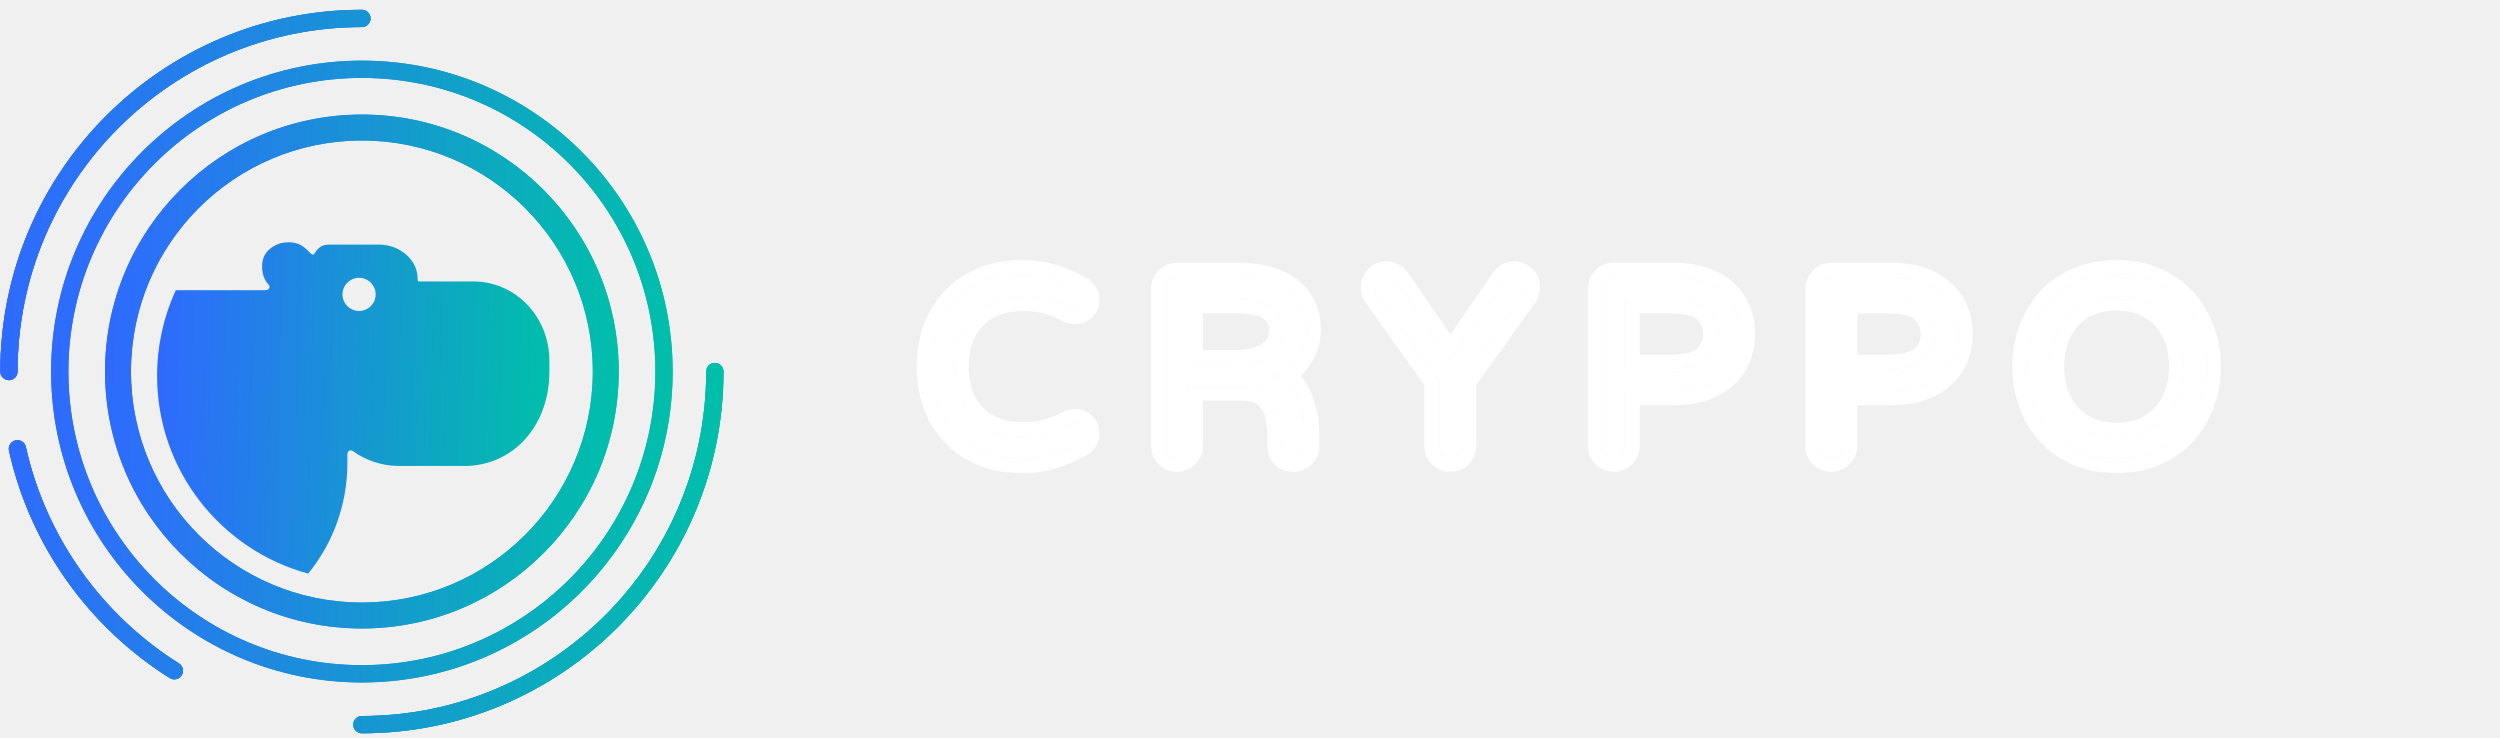
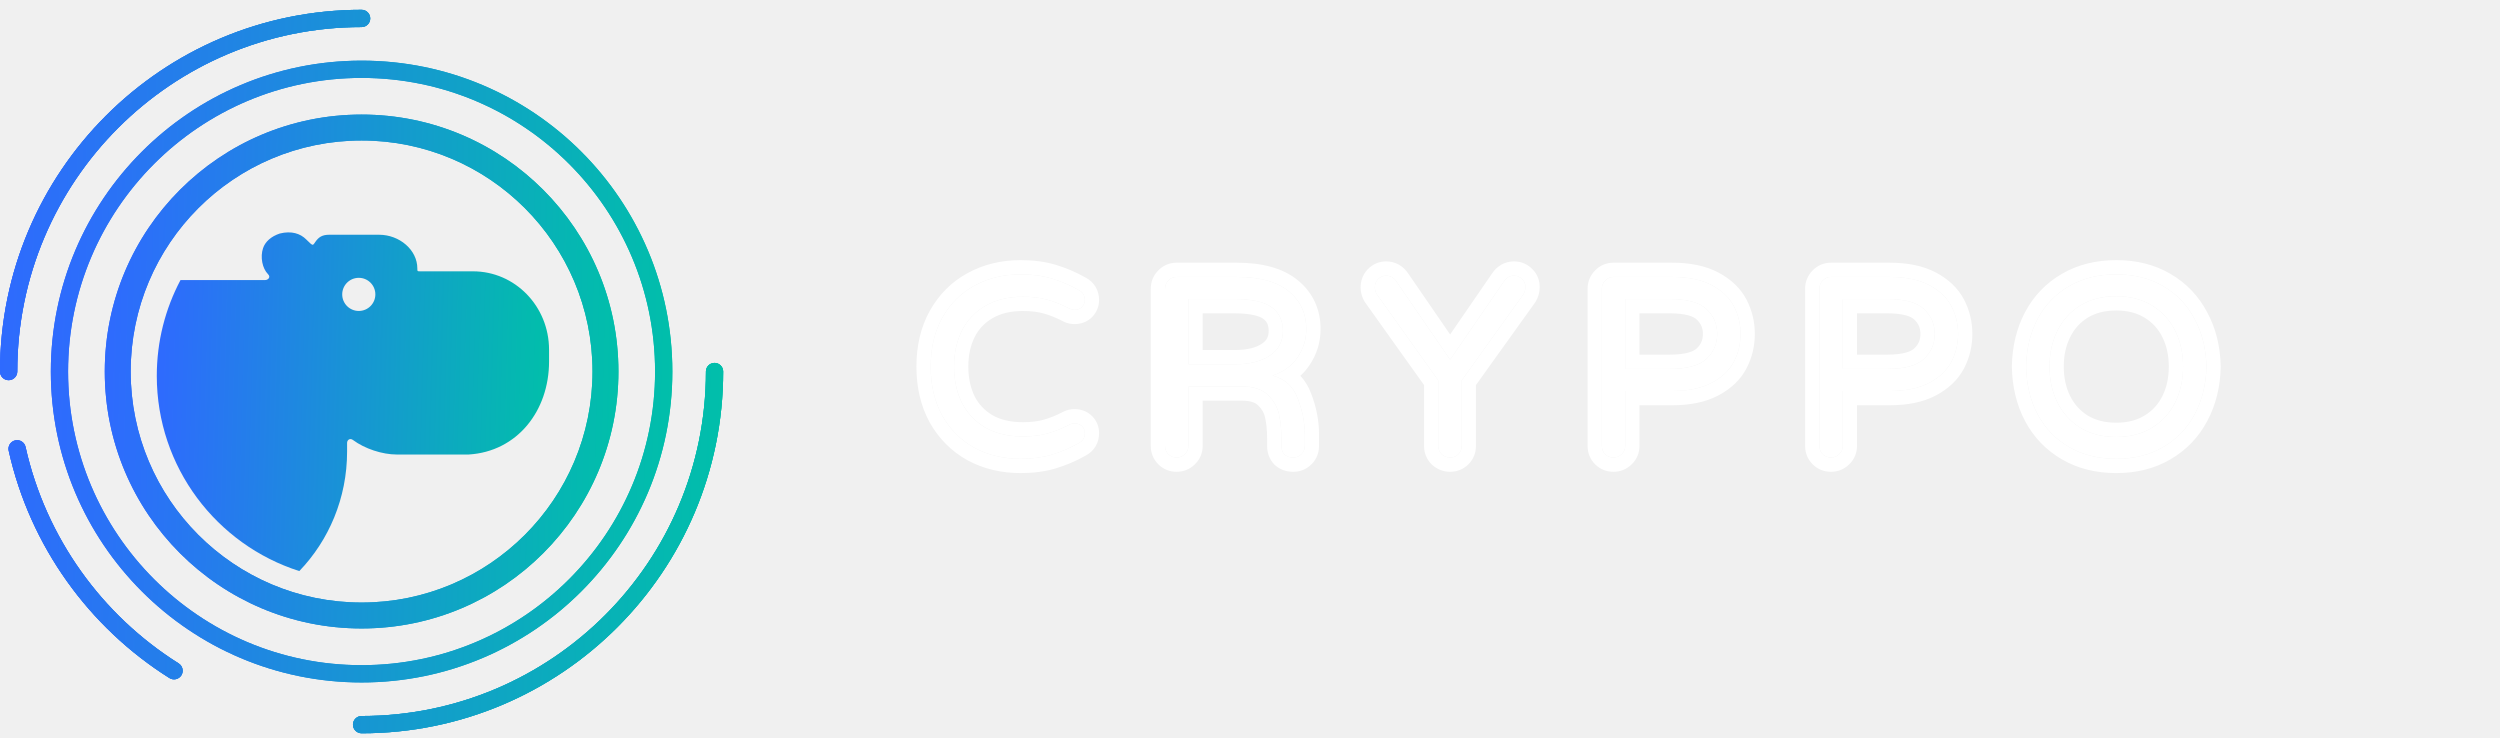
<svg xmlns="http://www.w3.org/2000/svg" width="183" height="54" viewBox="0 0 183 54" fill="none">
-   <path fill-rule="evenodd" clip-rule="evenodd" d="M22.557 41.988C16.186 40.259 11.499 34.433 11.499 27.511C11.499 25.274 11.989 23.152 12.866 21.245H19.43C19.645 21.245 19.859 21.03 19.645 20.816C19.216 20.387 19.063 19.539 19.277 18.896C19.434 18.424 19.859 18.03 20.502 17.816C21.359 17.601 22.001 17.816 22.43 18.244C22.44 18.254 22.45 18.264 22.46 18.274C22.736 18.551 22.843 18.657 22.923 18.64C22.973 18.63 23.012 18.571 23.076 18.476C23.084 18.465 23.091 18.454 23.099 18.442C23.345 18.08 23.606 17.905 24.122 17.905H25.207H27.768C29.267 17.905 30.571 19.026 30.571 20.387V20.388C30.571 20.495 30.571 20.548 30.598 20.575C30.625 20.602 30.678 20.602 30.786 20.602H34.642C37.721 20.602 40.213 23.174 40.213 26.389V27.246C40.213 30.89 37.88 33.89 34.323 34.105H31.578H29.072C28 34.105 26.715 33.676 25.858 33.033C25.636 32.866 25.429 33.033 25.429 33.247V33.89C25.429 36.981 24.341 39.812 22.557 41.988ZM27.498 21.55C27.498 22.219 26.955 22.762 26.285 22.762C25.615 22.762 25.072 22.219 25.072 21.55C25.072 20.88 25.615 20.337 26.285 20.337C26.955 20.337 27.498 20.88 27.498 21.55Z" fill="url(#paint0_linear_307_1149)" />
-   <path fill-rule="evenodd" clip-rule="evenodd" d="M26.491 44.106C35.825 44.106 43.393 36.535 43.393 27.195C43.393 17.855 35.825 10.284 26.491 10.284C17.157 10.284 9.588 17.855 9.588 27.195C9.588 36.535 17.157 44.106 26.491 44.106ZM26.491 46.004C36.874 46.004 45.292 37.583 45.292 27.195C45.292 16.807 36.874 8.386 26.491 8.386C16.107 8.386 7.69 16.807 7.69 27.195C7.69 37.583 16.107 46.004 26.491 46.004Z" fill="url(#paint1_linear_307_1149)" />
-   <path fill-rule="evenodd" clip-rule="evenodd" d="M26.49 48.69C38.355 48.69 47.973 39.068 47.973 27.197C47.973 15.327 38.355 5.704 26.49 5.704C14.626 5.704 5.007 15.327 5.007 27.197C5.007 39.068 14.626 48.69 26.49 48.69ZM26.49 49.956C39.054 49.956 49.239 39.767 49.239 27.197C49.239 14.628 39.054 4.439 26.49 4.439C13.927 4.439 3.742 14.628 3.742 27.197C3.742 39.767 13.927 49.956 26.49 49.956Z" fill="url(#paint2_linear_307_1149)" />
-   <path fill-rule="evenodd" clip-rule="evenodd" d="M26.491 1.982C12.572 1.982 1.288 13.271 1.288 27.197C1.288 27.547 1.004 27.83 0.655 27.83C0.305 27.83 0.022 27.547 0.022 27.197C0.022 12.573 11.872 0.717 26.491 0.717C26.84 0.717 27.124 1 27.124 1.35C27.124 1.699 26.84 1.982 26.491 1.982ZM52.327 26.564C52.676 26.564 52.96 26.848 52.96 27.197C52.96 41.821 41.109 53.677 26.491 53.677C26.141 53.677 25.858 53.394 25.858 53.044C25.858 52.695 26.141 52.412 26.491 52.412C40.41 52.412 51.694 41.123 51.694 27.197C51.694 26.848 51.977 26.564 52.327 26.564ZM1.138 32.236C1.479 32.16 1.817 32.375 1.893 32.716C3.379 39.373 7.496 45.039 13.098 48.561C13.394 48.747 13.483 49.138 13.297 49.434C13.111 49.73 12.72 49.819 12.425 49.633C6.544 45.935 2.219 39.986 0.658 32.992C0.582 32.651 0.797 32.312 1.138 32.236Z" fill="url(#paint3_linear_307_1149)" />
-   <path fill-rule="evenodd" clip-rule="evenodd" d="M26.491 44.106C35.825 44.106 43.393 36.535 43.393 27.195C43.393 17.855 35.825 10.284 26.491 10.284C17.157 10.284 9.588 17.855 9.588 27.195C9.588 36.535 17.157 44.106 26.491 44.106ZM26.491 46.004C36.874 46.004 45.292 37.583 45.292 27.195C45.292 16.807 36.874 8.386 26.491 8.386C16.107 8.386 7.69 16.807 7.69 27.195C7.69 37.583 16.107 46.004 26.491 46.004Z" fill="url(#paint4_linear_307_1149)" />
-   <path fill-rule="evenodd" clip-rule="evenodd" d="M26.49 48.69C38.355 48.69 47.973 39.068 47.973 27.197C47.973 15.327 38.355 5.704 26.49 5.704C14.626 5.704 5.007 15.327 5.007 27.197C5.007 39.068 14.626 48.69 26.49 48.69ZM26.49 49.956C39.054 49.956 49.239 39.767 49.239 27.197C49.239 14.628 39.054 4.439 26.49 4.439C13.927 4.439 3.742 14.628 3.742 27.197C3.742 39.767 13.927 49.956 26.49 49.956Z" fill="url(#paint5_linear_307_1149)" />
-   <path fill-rule="evenodd" clip-rule="evenodd" d="M26.491 1.982C12.572 1.982 1.288 13.271 1.288 27.197C1.288 27.547 1.004 27.83 0.655 27.83C0.305 27.83 0.022 27.547 0.022 27.197C0.022 12.573 11.872 0.717 26.491 0.717C26.84 0.717 27.124 1 27.124 1.35C27.124 1.699 26.84 1.982 26.491 1.982ZM52.327 26.564C52.676 26.564 52.96 26.848 52.96 27.197C52.96 41.821 41.109 53.677 26.491 53.677C26.141 53.677 25.858 53.394 25.858 53.044C25.858 52.695 26.141 52.412 26.491 52.412C40.41 52.412 51.694 41.123 51.694 27.197C51.694 26.848 51.977 26.564 52.327 26.564ZM1.138 32.236C1.479 32.16 1.817 32.375 1.893 32.716C3.379 39.373 7.496 45.039 13.098 48.561C13.394 48.747 13.483 49.138 13.297 49.434C13.111 49.73 12.72 49.819 12.425 49.633C6.544 45.935 2.219 39.986 0.658 32.992C0.582 32.651 0.797 32.312 1.138 32.236Z" fill="url(#paint6_linear_307_1149)" />
-   <path fill-rule="evenodd" clip-rule="evenodd" d="M26.491 1.982C12.572 1.982 1.288 13.271 1.288 27.197C1.288 27.547 1.004 27.83 0.655 27.83C0.305 27.83 0.022 27.547 0.022 27.197C0.022 12.573 11.872 0.717 26.491 0.717C26.84 0.717 27.124 1 27.124 1.35C27.124 1.699 26.84 1.982 26.491 1.982ZM52.327 26.564C52.676 26.564 52.96 26.848 52.96 27.197C52.96 41.821 41.109 53.677 26.491 53.677C26.141 53.677 25.858 53.394 25.858 53.044C25.858 52.695 26.141 52.412 26.491 52.412C40.41 52.412 51.694 41.123 51.694 27.197C51.694 26.848 51.977 26.564 52.327 26.564ZM1.138 32.236C1.479 32.16 1.817 32.375 1.893 32.716C3.379 39.373 7.496 45.039 13.098 48.561C13.394 48.747 13.483 49.138 13.297 49.434C13.111 49.73 12.72 49.819 12.425 49.633C6.544 45.935 2.219 39.986 0.658 32.992C0.582 32.651 0.797 32.312 1.138 32.236Z" fill="url(#paint7_linear_307_1149)" />
-   <path d="M74.729 33.586C73.476 33.586 72.348 33.316 71.345 32.777C70.355 32.225 69.571 31.442 68.995 30.427C68.43 29.399 68.148 28.202 68.148 26.835C68.148 25.469 68.43 24.278 68.995 23.263C69.571 22.235 70.355 21.452 71.345 20.913C72.348 20.361 73.476 20.085 74.729 20.085C75.582 20.085 76.34 20.186 77.004 20.386C77.681 20.587 78.352 20.875 79.016 21.251C79.292 21.401 79.43 21.64 79.43 21.966C79.43 22.154 79.361 22.323 79.223 22.473C79.085 22.611 78.903 22.68 78.678 22.68C78.552 22.68 78.44 22.655 78.339 22.605C77.788 22.317 77.249 22.097 76.722 21.947C76.196 21.796 75.588 21.721 74.898 21.721C73.82 21.721 72.899 21.947 72.135 22.398C71.382 22.837 70.812 23.445 70.424 24.222C70.047 24.986 69.859 25.858 69.859 26.835C69.859 27.813 70.047 28.691 70.424 29.468C70.812 30.232 71.382 30.84 72.135 31.292C72.899 31.73 73.82 31.95 74.898 31.95C75.588 31.95 76.196 31.874 76.722 31.724C77.249 31.574 77.788 31.354 78.339 31.066C78.44 31.016 78.552 30.991 78.678 30.991C78.903 30.991 79.085 31.06 79.223 31.198C79.361 31.335 79.43 31.505 79.43 31.705C79.43 32.031 79.292 32.269 79.016 32.42C78.352 32.796 77.681 33.084 77.004 33.285C76.34 33.485 75.582 33.586 74.729 33.586Z" fill="white" />
-   <path d="M86.148 33.492C85.91 33.492 85.71 33.41 85.547 33.247C85.384 33.084 85.302 32.883 85.302 32.645V21.138C85.302 20.9 85.384 20.7 85.547 20.537C85.71 20.361 85.91 20.273 86.148 20.273H90.529C92.234 20.273 93.513 20.624 94.365 21.326C95.217 22.028 95.644 22.95 95.644 24.09C95.644 24.842 95.43 25.532 95.004 26.159C94.591 26.773 93.983 27.218 93.18 27.494C94.083 27.732 94.697 28.296 95.023 29.186C95.361 30.063 95.531 30.928 95.531 31.78V32.645C95.531 32.883 95.449 33.084 95.286 33.247C95.123 33.41 94.923 33.492 94.684 33.492C94.421 33.492 94.208 33.416 94.045 33.266C93.895 33.103 93.82 32.896 93.82 32.645V32.081C93.82 31.454 93.763 30.878 93.65 30.351C93.538 29.812 93.268 29.336 92.842 28.922C92.416 28.496 91.77 28.283 90.905 28.283H87.013V32.645C87.013 32.883 86.925 33.084 86.75 33.247C86.587 33.41 86.386 33.492 86.148 33.492ZM90.416 26.666C91.494 26.666 92.347 26.453 92.974 26.027C93.613 25.601 93.932 24.999 93.932 24.222C93.932 23.47 93.657 22.893 93.105 22.492C92.566 22.091 91.638 21.89 90.322 21.89H87.013V26.666H90.416Z" fill="white" />
-   <path d="M106.171 33.492C105.933 33.492 105.726 33.41 105.551 33.247C105.388 33.084 105.306 32.883 105.306 32.645V27.851L100.813 21.552C100.712 21.389 100.662 21.22 100.662 21.044C100.662 20.806 100.737 20.605 100.888 20.443C101.051 20.267 101.251 20.179 101.489 20.179C101.803 20.179 102.053 20.323 102.241 20.612L106.171 26.328L110.101 20.612C110.289 20.323 110.54 20.179 110.853 20.179C111.091 20.179 111.292 20.267 111.455 20.443C111.618 20.605 111.693 20.806 111.68 21.044C111.68 21.22 111.63 21.389 111.53 21.552L107.017 27.851V32.645C107.017 32.883 106.936 33.084 106.773 33.247C106.61 33.41 106.409 33.492 106.171 33.492Z" fill="white" />
-   <path d="M118.123 33.492C117.885 33.492 117.685 33.41 117.522 33.247C117.359 33.084 117.277 32.883 117.277 32.645V21.138C117.277 20.9 117.359 20.7 117.522 20.537C117.685 20.361 117.885 20.273 118.123 20.273H122.41C123.601 20.273 124.573 20.474 125.325 20.875C126.077 21.276 126.616 21.79 126.942 22.417C127.268 23.044 127.431 23.721 127.431 24.448C127.431 25.174 127.268 25.851 126.942 26.478C126.616 27.105 126.077 27.619 125.325 28.02C124.573 28.421 123.601 28.622 122.41 28.622H118.988V32.645C118.988 32.883 118.901 33.084 118.725 33.247C118.562 33.41 118.362 33.492 118.123 33.492ZM122.241 27.005C123.52 27.005 124.416 26.76 124.93 26.271C125.456 25.782 125.72 25.174 125.72 24.448C125.72 23.721 125.456 23.113 124.93 22.624C124.416 22.135 123.52 21.89 122.241 21.89H118.988V27.005H122.241Z" fill="white" />
-   <path d="M134.047 33.492C133.809 33.492 133.608 33.41 133.445 33.247C133.282 33.084 133.201 32.883 133.201 32.645V21.138C133.201 20.9 133.282 20.7 133.445 20.537C133.608 20.361 133.809 20.273 134.047 20.273H138.334C139.524 20.273 140.496 20.474 141.248 20.875C142 21.276 142.539 21.79 142.865 22.417C143.191 23.044 143.354 23.721 143.354 24.448C143.354 25.174 143.191 25.851 142.865 26.478C142.539 27.105 142 27.619 141.248 28.02C140.496 28.421 139.524 28.622 138.334 28.622H134.912V32.645C134.912 32.883 134.824 33.084 134.648 33.247C134.485 33.41 134.285 33.492 134.047 33.492ZM138.164 27.005C139.443 27.005 140.339 26.76 140.853 26.271C141.38 25.782 141.643 25.174 141.643 24.448C141.643 23.721 141.38 23.113 140.853 22.624C140.339 22.135 139.443 21.89 138.164 21.89H134.912V27.005H138.164Z" fill="white" />
-   <path d="M154.934 33.586C153.618 33.586 152.464 33.297 151.474 32.721C150.484 32.144 149.719 31.348 149.18 30.333C148.641 29.317 148.359 28.152 148.334 26.835C148.359 25.519 148.641 24.354 149.18 23.338C149.719 22.323 150.484 21.527 151.474 20.95C152.464 20.374 153.618 20.085 154.934 20.085C156.25 20.085 157.397 20.374 158.375 20.95C159.365 21.527 160.13 22.329 160.669 23.357C161.22 24.372 161.508 25.532 161.533 26.835C161.508 28.139 161.22 29.305 160.669 30.333C160.13 31.348 159.365 32.144 158.375 32.721C157.397 33.297 156.25 33.586 154.934 33.586ZM154.934 31.987C155.937 31.987 156.808 31.762 157.547 31.31C158.287 30.859 158.851 30.245 159.24 29.468C159.628 28.691 159.822 27.813 159.822 26.835C159.822 25.858 159.628 24.98 159.24 24.203C158.851 23.426 158.287 22.812 157.547 22.36C156.808 21.909 155.937 21.683 154.934 21.683C153.918 21.683 153.041 21.909 152.301 22.36C151.574 22.812 151.017 23.426 150.628 24.203C150.239 24.98 150.045 25.858 150.045 26.835C150.045 27.813 150.239 28.691 150.628 29.468C151.017 30.245 151.574 30.859 152.301 31.31C153.041 31.762 153.918 31.987 154.934 31.987Z" fill="white" />
-   <path fill-rule="evenodd" clip-rule="evenodd" d="M70.844 33.693L70.837 33.689C69.674 33.042 68.754 32.119 68.086 30.942L68.083 30.936L68.079 30.929C67.417 29.723 67.104 28.348 67.104 26.835C67.104 25.323 67.417 23.951 68.082 22.755L68.084 22.752C68.751 21.561 69.674 20.633 70.844 19.996C72.014 19.352 73.318 19.041 74.729 19.041C75.661 19.041 76.523 19.15 77.304 19.385C78.059 19.609 78.8 19.928 79.525 20.338C79.803 20.492 80.055 20.715 80.231 21.019C80.407 21.324 80.475 21.653 80.475 21.965C80.475 22.438 80.291 22.854 79.993 23.179L79.978 23.195L79.962 23.212C79.597 23.576 79.133 23.724 78.678 23.724C78.41 23.724 78.134 23.67 77.872 23.539L77.864 23.535L77.856 23.53C77.359 23.27 76.885 23.079 76.436 22.951C76.023 22.833 75.515 22.765 74.899 22.765C73.967 22.765 73.238 22.959 72.666 23.297L72.661 23.3C72.085 23.636 71.657 24.092 71.359 24.686C71.065 25.286 70.904 25.995 70.904 26.835C70.904 27.672 71.064 28.388 71.359 29.003C71.655 29.581 72.083 30.04 72.663 30.39C73.237 30.717 73.967 30.905 74.899 30.905C75.515 30.905 76.023 30.837 76.436 30.719C76.885 30.591 77.359 30.4 77.856 30.14L77.864 30.136L77.872 30.131C78.134 30 78.41 29.946 78.678 29.946C79.133 29.946 79.597 30.094 79.962 30.459L79.223 31.197C79.085 31.059 78.904 30.991 78.678 30.991C78.553 30.991 78.44 31.015 78.34 31.066C77.788 31.354 77.249 31.573 76.722 31.724C76.196 31.874 75.588 31.949 74.899 31.949C73.821 31.949 72.899 31.73 72.135 31.291C71.383 30.84 70.812 30.232 70.424 29.468C70.048 28.69 69.86 27.813 69.86 26.835C69.86 25.857 70.048 24.986 70.424 24.222C70.812 23.444 71.383 22.837 72.135 22.398C72.899 21.947 73.821 21.721 74.899 21.721C75.588 21.721 76.196 21.796 76.722 21.947C77.249 22.097 77.788 22.316 78.34 22.605C78.44 22.655 78.553 22.68 78.678 22.68C78.904 22.68 79.085 22.611 79.223 22.473C79.361 22.323 79.43 22.153 79.43 21.965C79.43 21.639 79.292 21.401 79.016 21.251C78.352 20.875 77.681 20.586 77.004 20.386C76.34 20.185 75.582 20.085 74.729 20.085C73.476 20.085 72.348 20.361 71.345 20.912C70.355 21.451 69.571 22.235 68.995 23.263C68.431 24.278 68.149 25.469 68.149 26.835C68.149 28.201 68.431 29.398 68.995 30.426C69.571 31.442 70.355 32.225 71.345 32.777C72.348 33.316 73.476 33.585 74.729 33.585C75.582 33.585 76.34 33.485 77.004 33.284C77.681 33.084 78.352 32.795 79.016 32.419C79.292 32.269 79.43 32.031 79.43 31.705C79.43 31.504 79.361 31.335 79.223 31.197L79.962 30.459C80.302 30.799 80.475 31.236 80.475 31.705C80.475 32.018 80.407 32.346 80.231 32.651C80.055 32.956 79.803 33.178 79.525 33.332C78.8 33.742 78.059 34.061 77.304 34.285C76.523 34.521 75.661 34.63 74.729 34.63C73.321 34.63 72.02 34.325 70.85 33.697L70.844 33.693ZM93.105 22.492C92.566 22.091 91.639 21.89 90.323 21.89H87.013V26.666H90.416C91.495 26.666 92.347 26.453 92.974 26.027C93.613 25.6 93.933 24.999 93.933 24.222C93.933 23.47 93.657 22.893 93.105 22.492ZM94.045 33.266C93.895 33.103 93.82 32.896 93.82 32.645V32.081C93.82 31.454 93.763 30.878 93.651 30.351C93.538 29.812 93.268 29.336 92.842 28.922C92.416 28.496 91.77 28.283 90.905 28.283H87.013V32.645C87.013 32.883 86.925 33.084 86.75 33.247C86.587 33.41 86.386 33.491 86.148 33.491C85.91 33.491 85.71 33.41 85.547 33.247C85.384 33.084 85.302 32.883 85.302 32.645V21.138C85.302 20.9 85.384 20.699 85.547 20.536C85.71 20.361 85.91 20.273 86.148 20.273H90.529C92.234 20.273 93.513 20.624 94.365 21.326C95.217 22.028 95.644 22.949 95.644 24.09C95.644 24.842 95.43 25.532 95.004 26.158C94.828 26.42 94.616 26.651 94.369 26.852C94.037 27.121 93.641 27.335 93.18 27.493C93.645 27.616 94.033 27.825 94.344 28.119C94.639 28.398 94.865 28.753 95.023 29.185C95.362 30.063 95.531 30.928 95.531 31.78V32.645C95.531 32.883 95.449 33.084 95.286 33.247C95.123 33.41 94.923 33.491 94.685 33.491C94.421 33.491 94.208 33.416 94.045 33.266ZM95.208 27.508C95.547 27.869 95.813 28.308 96.001 28.817C96.379 29.8 96.575 30.789 96.575 31.78V32.645C96.575 33.15 96.391 33.619 96.025 33.985C95.659 34.351 95.189 34.536 94.685 34.536C94.211 34.536 93.728 34.394 93.337 34.033L93.306 34.005L93.278 33.974C92.926 33.593 92.775 33.121 92.775 32.645V32.081C92.775 31.516 92.724 31.014 92.629 30.57L92.628 30.565C92.561 30.246 92.403 29.952 92.115 29.672L92.109 29.666L92.103 29.661C91.945 29.502 91.614 29.328 90.905 29.328H88.058V32.645C88.058 33.169 87.853 33.641 87.475 33.999C87.111 34.356 86.647 34.536 86.148 34.536C85.644 34.536 85.174 34.351 84.808 33.985C84.442 33.619 84.258 33.15 84.258 32.645V21.138C84.258 20.64 84.437 20.175 84.794 19.811C85.152 19.433 85.624 19.229 86.148 19.229H90.529C92.351 19.229 93.912 19.599 95.029 20.52C96.132 21.427 96.688 22.649 96.688 24.09C96.688 25.052 96.412 25.946 95.869 26.744C95.677 27.028 95.456 27.283 95.208 27.508ZM88.058 25.621H90.416C91.37 25.621 91.992 25.431 92.386 25.163L92.394 25.157C92.739 24.928 92.888 24.654 92.888 24.222C92.888 23.764 92.742 23.519 92.491 23.337L92.482 23.33C92.228 23.141 91.596 22.935 90.323 22.935H88.058V25.621ZM104.826 33.999L104.812 33.985C104.446 33.619 104.262 33.15 104.262 32.645V28.185L99.942 22.129L99.923 22.099C99.731 21.787 99.618 21.43 99.618 21.044C99.618 20.564 99.778 20.105 100.12 19.734L100.122 19.732C100.482 19.345 100.959 19.134 101.49 19.134C102.19 19.134 102.75 19.486 103.109 20.029L106.171 24.484L109.234 20.029C109.593 19.486 110.153 19.134 110.853 19.134C111.377 19.134 111.849 19.34 112.207 19.718C112.572 20.089 112.745 20.566 112.725 21.072C112.72 21.447 112.607 21.794 112.42 22.099L112.4 22.13L108.062 28.186V32.645C108.062 33.15 107.878 33.619 107.512 33.985C107.146 34.351 106.676 34.536 106.171 34.536C105.668 34.536 105.208 34.353 104.84 34.012L104.826 33.999ZM107.017 27.85L111.53 21.552C111.63 21.389 111.68 21.22 111.68 21.044C111.693 20.806 111.618 20.605 111.455 20.442C111.292 20.267 111.091 20.179 110.853 20.179C110.54 20.179 110.289 20.323 110.101 20.611L106.171 26.328L102.242 20.611C102.054 20.323 101.803 20.179 101.49 20.179C101.251 20.179 101.051 20.267 100.888 20.442C100.737 20.605 100.662 20.806 100.662 21.044C100.662 21.22 100.712 21.389 100.813 21.552L105.306 27.85V32.645C105.306 32.883 105.388 33.084 105.551 33.247C105.726 33.41 105.933 33.491 106.171 33.491C106.41 33.491 106.61 33.41 106.773 33.247C106.936 33.084 107.017 32.883 107.017 32.645V27.85ZM124.93 22.623C124.416 22.134 123.52 21.89 122.241 21.89H118.988V27.004H122.241C123.52 27.004 124.416 26.76 124.93 26.271C125.456 25.782 125.72 25.174 125.72 24.447C125.72 23.72 125.456 23.112 124.93 22.623ZM120.033 25.96H122.241C123.447 25.96 123.996 25.718 124.21 25.514L124.219 25.506C124.53 25.217 124.675 24.888 124.675 24.447C124.675 24.007 124.53 23.677 124.219 23.389L124.21 23.38C123.996 23.177 123.447 22.935 122.241 22.935H120.033V25.96ZM118.124 34.536C117.619 34.536 117.149 34.351 116.783 33.985C116.417 33.619 116.233 33.15 116.233 32.645V21.138C116.233 20.639 116.413 20.175 116.77 19.811C117.127 19.433 117.6 19.229 118.124 19.229H122.41C123.708 19.229 124.865 19.446 125.816 19.953C126.716 20.433 127.427 21.085 127.869 21.935C128.274 22.715 128.475 23.558 128.475 24.447C128.475 25.337 128.274 26.18 127.869 26.96C127.427 27.809 126.716 28.462 125.816 28.941C124.865 29.449 123.708 29.666 122.41 29.666H120.033V32.645C120.033 33.169 119.828 33.641 119.45 33.999C119.086 34.356 118.622 34.536 118.124 34.536ZM118.725 33.247C118.901 33.084 118.988 32.883 118.988 32.645V28.621H122.41C123.601 28.621 124.573 28.421 125.325 28.02C126.077 27.619 126.616 27.105 126.942 26.478C127.268 25.851 127.431 25.174 127.431 24.447C127.431 23.72 127.268 23.043 126.942 22.416C126.616 21.79 126.077 21.276 125.325 20.875C124.573 20.474 123.601 20.273 122.41 20.273H118.124C117.885 20.273 117.685 20.361 117.522 20.536C117.359 20.699 117.277 20.9 117.277 21.138V32.645C117.277 32.883 117.359 33.084 117.522 33.247C117.685 33.41 117.885 33.491 118.124 33.491C118.362 33.491 118.562 33.41 118.725 33.247ZM140.853 22.623C140.339 22.134 139.443 21.89 138.165 21.89H134.912V27.004H138.165C139.443 27.004 140.339 26.76 140.853 26.271C141.38 25.782 141.643 25.174 141.643 24.447C141.643 23.72 141.38 23.112 140.853 22.623ZM135.956 25.96H138.165C139.37 25.96 139.92 25.718 140.133 25.514L140.142 25.506C140.453 25.217 140.598 24.888 140.598 24.447C140.598 24.007 140.453 23.677 140.143 23.389L140.133 23.38C139.92 23.177 139.37 22.935 138.165 22.935H135.956V25.96ZM134.047 34.536C133.542 34.536 133.073 34.351 132.707 33.985C132.34 33.619 132.156 33.15 132.156 32.645V21.138C132.156 20.639 132.336 20.175 132.693 19.811C133.051 19.433 133.523 19.229 134.047 19.229H138.334C139.632 19.229 140.788 19.446 141.74 19.953C142.639 20.433 143.35 21.085 143.792 21.935C144.198 22.715 144.399 23.558 144.399 24.447C144.399 25.337 144.198 26.18 143.792 26.96C143.35 27.809 142.639 28.462 141.74 28.941C140.788 29.449 139.632 29.666 138.334 29.666H135.956V32.645C135.956 33.169 135.751 33.641 135.373 33.999C135.009 34.356 134.545 34.536 134.047 34.536ZM134.912 32.645C134.912 32.883 134.824 33.084 134.649 33.247C134.486 33.41 134.285 33.491 134.047 33.491C133.809 33.491 133.608 33.41 133.445 33.247C133.282 33.084 133.201 32.883 133.201 32.645V21.138C133.201 20.9 133.282 20.699 133.445 20.536C133.608 20.361 133.809 20.273 134.047 20.273H138.334C139.525 20.273 140.496 20.474 141.248 20.875C142 21.276 142.539 21.79 142.865 22.416C143.191 23.043 143.354 23.72 143.354 24.447C143.354 25.174 143.191 25.851 142.865 26.478C142.539 27.105 142 27.619 141.248 28.02C140.496 28.421 139.525 28.621 138.334 28.621H134.912V32.645ZM147.29 26.835L147.29 26.815C147.318 25.359 147.631 24.028 148.258 22.848C148.888 21.661 149.79 20.722 150.949 20.047C152.121 19.365 153.461 19.041 154.934 19.041C156.405 19.041 157.741 19.364 158.903 20.049C160.062 20.724 160.962 21.669 161.59 22.865C162.229 24.044 162.55 25.369 162.578 26.815L162.578 26.835L162.578 26.855C162.55 28.304 162.228 29.634 161.59 30.824C160.961 32.009 160.06 32.947 158.903 33.622C157.741 34.306 156.405 34.63 154.934 34.63C153.461 34.63 152.121 34.306 150.949 33.623C149.79 32.948 148.888 32.009 148.258 30.822C147.631 29.642 147.318 28.311 147.29 26.855L147.29 26.835ZM158.375 32.72C159.365 32.144 160.13 31.348 160.669 30.332C161.22 29.305 161.509 28.139 161.534 26.835C161.509 25.532 161.22 24.372 160.669 23.357C160.13 22.329 159.365 21.527 158.375 20.95C157.397 20.373 156.25 20.085 154.934 20.085C153.618 20.085 152.465 20.373 151.474 20.95C150.484 21.527 149.719 22.323 149.18 23.338C148.641 24.353 148.359 25.519 148.334 26.835C148.359 28.151 148.641 29.317 149.18 30.332C149.719 31.348 150.484 32.144 151.474 32.72C152.465 33.297 153.618 33.585 154.934 33.585C156.25 33.585 157.397 33.297 158.375 32.72ZM154.934 30.942C155.776 30.942 156.452 30.755 157.003 30.418C157.575 30.07 158.004 29.603 158.305 29C158.613 28.386 158.778 27.671 158.778 26.835C158.778 25.999 158.613 25.285 158.305 24.67C158.004 24.067 157.575 23.601 157.003 23.252C156.452 22.916 155.776 22.728 154.934 22.728C154.079 22.728 153.398 22.916 152.849 23.25C152.291 23.597 151.865 24.064 151.563 24.67C151.255 25.285 151.09 25.999 151.09 26.835C151.09 27.671 151.255 28.386 151.563 29C151.865 29.606 152.291 30.073 152.849 30.42C153.398 30.754 154.079 30.942 154.934 30.942ZM157.548 31.31C156.808 31.761 155.937 31.987 154.934 31.987C153.919 31.987 153.041 31.761 152.302 31.31C151.575 30.859 151.017 30.245 150.628 29.468C150.24 28.69 150.045 27.813 150.045 26.835C150.045 25.857 150.24 24.98 150.628 24.203C151.017 23.426 151.575 22.811 152.302 22.36C153.041 21.909 153.919 21.683 154.934 21.683C155.937 21.683 156.808 21.909 157.548 22.36C158.287 22.811 158.851 23.426 159.24 24.203C159.628 24.98 159.823 25.857 159.823 26.835C159.823 27.813 159.628 28.69 159.24 29.468C158.851 30.245 158.287 30.859 157.548 31.31Z" fill="white" />
+   <path fill-rule="evenodd" clip-rule="evenodd" d="M21.909 41.803C15.859 39.873 11.477 34.204 11.477 27.511C11.477 24.978 12.105 22.592 13.213 20.5H19.408C19.623 20.5 19.837 20.287 19.623 20.074C19.194 19.648 19.041 18.805 19.255 18.167C19.412 17.699 19.837 17.307 20.48 17.094C21.337 16.881 21.979 17.094 22.408 17.52C22.418 17.53 22.428 17.54 22.438 17.55C22.715 17.825 22.821 17.93 22.901 17.913C22.951 17.903 22.99 17.845 23.054 17.75C23.062 17.739 23.069 17.728 23.077 17.716C23.323 17.357 23.584 17.183 24.1 17.183H25.185H27.746C29.246 17.183 30.549 18.296 30.549 19.648C30.549 19.755 30.549 19.808 30.576 19.835C30.603 19.861 30.656 19.861 30.764 19.861H34.62C37.699 19.861 40.191 22.416 40.191 25.608V26.46C40.191 30.078 37.858 33.058 34.301 33.271H31.556H29.05C27.978 33.271 26.693 32.845 25.836 32.207C25.614 32.041 25.407 32.207 25.407 32.42V33.058C25.407 36.473 24.061 39.567 21.909 41.803ZM27.476 21.55C27.476 22.219 26.933 22.762 26.263 22.762C25.593 22.762 25.05 22.219 25.05 21.55C25.05 20.88 25.593 20.337 26.263 20.337C26.933 20.337 27.476 20.88 27.476 21.55Z" fill="url(#paint0_linear_307_1149)" />
+   <path fill-rule="evenodd" clip-rule="evenodd" d="M26.469 44.106C35.803 44.106 43.371 36.535 43.371 27.195C43.371 17.855 35.803 10.284 26.469 10.284C17.135 10.284 9.567 17.855 9.567 27.195C9.567 36.535 17.135 44.106 26.469 44.106ZM26.469 46.004C36.852 46.004 45.27 37.583 45.27 27.195C45.27 16.807 36.852 8.386 26.469 8.386C16.085 8.386 7.668 16.807 7.668 27.195C7.668 37.583 16.085 46.004 26.469 46.004Z" fill="url(#paint1_linear_307_1149)" />
+   <path fill-rule="evenodd" clip-rule="evenodd" d="M26.468 48.69C38.333 48.69 47.951 39.068 47.951 27.197C47.951 15.327 38.333 5.704 26.468 5.704C14.604 5.704 4.985 15.327 4.985 27.197C4.985 39.068 14.604 48.69 26.468 48.69ZM26.468 49.956C39.032 49.956 49.217 39.767 49.217 27.197C49.217 14.628 39.032 4.439 26.468 4.439C13.905 4.439 3.72 14.628 3.72 27.197C3.72 39.767 13.905 49.956 26.468 49.956Z" fill="url(#paint2_linear_307_1149)" />
+   <path fill-rule="evenodd" clip-rule="evenodd" d="M26.469 1.982C12.55 1.982 1.266 13.271 1.266 27.197C1.266 27.547 0.982 27.83 0.633 27.83C0.283 27.83 0 27.547 0 27.197C0 12.573 11.85 0.717 26.469 0.717C26.818 0.717 27.102 1 27.102 1.35C27.102 1.699 26.818 1.982 26.469 1.982ZM52.305 26.564C52.654 26.564 52.938 26.848 52.938 27.197C52.938 41.821 41.087 53.677 26.469 53.677C26.119 53.677 25.836 53.394 25.836 53.044C25.836 52.695 26.119 52.412 26.469 52.412C40.388 52.412 51.672 41.123 51.672 27.197C51.672 26.848 51.955 26.564 52.305 26.564ZM1.116 32.236C1.457 32.16 1.795 32.375 1.871 32.716C3.357 39.373 7.474 45.039 13.076 48.561C13.372 48.747 13.461 49.138 13.275 49.434C13.089 49.73 12.698 49.819 12.403 49.633C6.522 45.935 2.197 39.986 0.636 32.992C0.56 32.651 0.775 32.312 1.116 32.236Z" fill="url(#paint3_linear_307_1149)" />
+   <path fill-rule="evenodd" clip-rule="evenodd" d="M26.469 44.106C35.803 44.106 43.371 36.535 43.371 27.195C43.371 17.855 35.803 10.284 26.469 10.284C17.135 10.284 9.567 17.855 9.567 27.195C9.567 36.535 17.135 44.106 26.469 44.106ZM26.469 46.004C36.852 46.004 45.27 37.583 45.27 27.195C45.27 16.807 36.852 8.386 26.469 8.386C16.085 8.386 7.668 16.807 7.668 27.195C7.668 37.583 16.085 46.004 26.469 46.004Z" fill="url(#paint4_linear_307_1149)" />
+   <path fill-rule="evenodd" clip-rule="evenodd" d="M26.468 48.69C38.333 48.69 47.951 39.068 47.951 27.197C47.951 15.327 38.333 5.704 26.468 5.704C14.604 5.704 4.985 15.327 4.985 27.197C4.985 39.068 14.604 48.69 26.468 48.69ZM26.468 49.956C39.032 49.956 49.217 39.767 49.217 27.197C49.217 14.628 39.032 4.439 26.468 4.439C13.905 4.439 3.72 14.628 3.72 27.197C3.72 39.767 13.905 49.956 26.468 49.956Z" fill="url(#paint5_linear_307_1149)" />
+   <path fill-rule="evenodd" clip-rule="evenodd" d="M26.469 1.982C12.55 1.982 1.266 13.271 1.266 27.197C1.266 27.547 0.982 27.83 0.633 27.83C0.283 27.83 0 27.547 0 27.197C0 12.573 11.85 0.717 26.469 0.717C26.818 0.717 27.102 1 27.102 1.35C27.102 1.699 26.818 1.982 26.469 1.982ZM52.305 26.564C52.654 26.564 52.938 26.848 52.938 27.197C52.938 41.821 41.087 53.677 26.469 53.677C26.119 53.677 25.836 53.394 25.836 53.044C25.836 52.695 26.119 52.412 26.469 52.412C40.388 52.412 51.672 41.123 51.672 27.197C51.672 26.848 51.955 26.564 52.305 26.564ZM1.116 32.236C1.457 32.16 1.795 32.375 1.871 32.716C3.357 39.373 7.474 45.039 13.076 48.561C13.372 48.747 13.461 49.138 13.275 49.434C13.089 49.73 12.698 49.819 12.403 49.633C6.522 45.935 2.197 39.986 0.636 32.992C0.56 32.651 0.775 32.312 1.116 32.236Z" fill="url(#paint6_linear_307_1149)" />
+   <path fill-rule="evenodd" clip-rule="evenodd" d="M26.469 1.982C12.55 1.982 1.266 13.271 1.266 27.197C1.266 27.547 0.982 27.83 0.633 27.83C0.283 27.83 0 27.547 0 27.197C0 12.573 11.85 0.717 26.469 0.717C26.818 0.717 27.102 1 27.102 1.35C27.102 1.699 26.818 1.982 26.469 1.982ZM52.305 26.564C52.654 26.564 52.938 26.848 52.938 27.197C52.938 41.821 41.087 53.677 26.469 53.677C26.119 53.677 25.836 53.394 25.836 53.044C25.836 52.695 26.119 52.412 26.469 52.412C40.388 52.412 51.672 41.123 51.672 27.197C51.672 26.848 51.955 26.564 52.305 26.564ZM1.116 32.236C1.457 32.16 1.795 32.375 1.871 32.716C3.357 39.373 7.474 45.039 13.076 48.561C13.372 48.747 13.461 49.138 13.275 49.434C13.089 49.73 12.698 49.819 12.403 49.633C6.522 45.935 2.197 39.986 0.636 32.992C0.56 32.651 0.775 32.312 1.116 32.236Z" fill="url(#paint7_linear_307_1149)" />
+   <path d="M74.707 33.585C73.454 33.585 72.326 33.316 71.323 32.777C70.333 32.225 69.549 31.442 68.973 30.427C68.409 29.399 68.126 28.202 68.126 26.835C68.126 25.469 68.409 24.278 68.973 23.263C69.549 22.235 70.333 21.452 71.323 20.913C72.326 20.361 73.454 20.085 74.707 20.085C75.56 20.085 76.318 20.186 76.982 20.386C77.659 20.587 78.33 20.875 78.994 21.251C79.27 21.401 79.408 21.64 79.408 21.965C79.408 22.154 79.339 22.323 79.201 22.473C79.063 22.611 78.882 22.68 78.656 22.68C78.531 22.68 78.418 22.655 78.317 22.605C77.766 22.317 77.227 22.097 76.7 21.947C76.174 21.796 75.566 21.721 74.876 21.721C73.799 21.721 72.877 21.947 72.113 22.398C71.361 22.837 70.79 23.445 70.402 24.222C70.025 24.986 69.838 25.858 69.838 26.835C69.838 27.813 70.025 28.691 70.402 29.468C70.79 30.232 71.361 30.84 72.113 31.291C72.877 31.73 73.799 31.95 74.876 31.95C75.566 31.95 76.174 31.874 76.7 31.724C77.227 31.574 77.766 31.354 78.317 31.066C78.418 31.016 78.531 30.991 78.656 30.991C78.882 30.991 79.063 31.06 79.201 31.198C79.339 31.335 79.408 31.505 79.408 31.705C79.408 32.031 79.27 32.269 78.994 32.42C78.33 32.796 77.659 33.084 76.982 33.285C76.318 33.485 75.56 33.585 74.707 33.585Z" fill="white" />
+   <path d="M86.126 33.491C85.888 33.491 85.688 33.41 85.525 33.247C85.362 33.084 85.28 32.883 85.28 32.645V21.138C85.28 20.9 85.362 20.7 85.525 20.537C85.688 20.361 85.888 20.273 86.126 20.273H90.507C92.212 20.273 93.49 20.624 94.343 21.326C95.195 22.028 95.621 22.95 95.621 24.09C95.621 24.842 95.408 25.532 94.982 26.159C94.569 26.773 93.961 27.218 93.158 27.494C94.061 27.732 94.675 28.296 95.001 29.186C95.339 30.063 95.509 30.928 95.509 31.78V32.645C95.509 32.883 95.427 33.084 95.264 33.247C95.101 33.41 94.901 33.491 94.663 33.491C94.399 33.491 94.186 33.416 94.023 33.266C93.873 33.103 93.798 32.896 93.798 32.645V32.081C93.798 31.454 93.741 30.878 93.628 30.351C93.516 29.812 93.246 29.336 92.82 28.922C92.394 28.496 91.748 28.283 90.883 28.283H86.991V32.645C86.991 32.883 86.903 33.084 86.728 33.247C86.565 33.41 86.364 33.491 86.126 33.491ZM90.394 26.666C91.472 26.666 92.325 26.453 92.951 26.027C93.591 25.601 93.91 24.999 93.91 24.222C93.91 23.47 93.635 22.893 93.083 22.492C92.544 22.091 91.617 21.89 90.3 21.89H86.991V26.666H90.394Z" fill="white" />
+   <path d="M106.149 33.491C105.911 33.491 105.704 33.41 105.529 33.247C105.366 33.084 105.284 32.883 105.284 32.645V27.851L100.791 21.552C100.69 21.389 100.64 21.22 100.64 21.044C100.64 20.806 100.715 20.605 100.866 20.442C101.029 20.267 101.229 20.179 101.467 20.179C101.781 20.179 102.031 20.323 102.22 20.612L106.149 26.328L110.079 20.612C110.267 20.323 110.518 20.179 110.831 20.179C111.069 20.179 111.27 20.267 111.433 20.442C111.596 20.605 111.671 20.806 111.658 21.044C111.658 21.22 111.608 21.389 111.508 21.552L106.995 27.851V32.645C106.995 32.883 106.914 33.084 106.751 33.247C106.588 33.41 106.387 33.491 106.149 33.491Z" fill="white" />
+   <path d="M118.101 33.491C117.863 33.491 117.663 33.41 117.5 33.247C117.337 33.084 117.255 32.883 117.255 32.645V21.138C117.255 20.9 117.337 20.7 117.5 20.537C117.663 20.361 117.863 20.273 118.101 20.273H122.388C123.579 20.273 124.551 20.474 125.303 20.875C126.055 21.276 126.594 21.79 126.92 22.417C127.246 23.044 127.409 23.72 127.409 24.448C127.409 25.174 127.246 25.851 126.92 26.478C126.594 27.105 126.055 27.619 125.303 28.02C124.551 28.421 123.579 28.622 122.388 28.622H118.966V32.645C118.966 32.883 118.879 33.084 118.703 33.247C118.54 33.41 118.34 33.491 118.101 33.491ZM122.219 27.005C123.498 27.005 124.394 26.76 124.908 26.271C125.434 25.782 125.698 25.174 125.698 24.448C125.698 23.72 125.434 23.113 124.908 22.624C124.394 22.135 123.498 21.89 122.219 21.89H118.966V27.005H122.219Z" fill="white" />
+   <path d="M134.025 33.491C133.787 33.491 133.586 33.41 133.423 33.247C133.26 33.084 133.179 32.883 133.179 32.645V21.138C133.179 20.9 133.26 20.7 133.423 20.537C133.586 20.361 133.787 20.273 134.025 20.273H138.312C139.502 20.273 140.474 20.474 141.226 20.875C141.978 21.276 142.517 21.79 142.843 22.417C143.169 23.044 143.332 23.72 143.332 24.448C143.332 25.174 143.169 25.851 142.843 26.478C142.517 27.105 141.978 27.619 141.226 28.02C140.474 28.421 139.502 28.622 138.312 28.622H134.89V32.645C134.89 32.883 134.802 33.084 134.626 33.247C134.463 33.41 134.263 33.491 134.025 33.491ZM138.142 27.005C139.421 27.005 140.317 26.76 140.831 26.271C141.358 25.782 141.621 25.174 141.621 24.448C141.621 23.72 141.358 23.113 140.831 22.624C140.317 22.135 139.421 21.89 138.142 21.89H134.89V27.005H138.142Z" fill="white" />
+   <path d="M154.912 33.585C153.596 33.585 152.442 33.297 151.452 32.721C150.462 32.144 149.697 31.348 149.158 30.333C148.619 29.317 148.337 28.151 148.312 26.835C148.337 25.519 148.619 24.353 149.158 23.338C149.697 22.323 150.462 21.527 151.452 20.95C152.442 20.374 153.596 20.085 154.912 20.085C156.228 20.085 157.375 20.374 158.353 20.95C159.343 21.527 160.108 22.329 160.647 23.357C161.198 24.372 161.486 25.532 161.511 26.835C161.486 28.139 161.198 29.305 160.647 30.333C160.108 31.348 159.343 32.144 158.353 32.721C157.375 33.297 156.228 33.585 154.912 33.585ZM154.912 31.987C155.915 31.987 156.786 31.762 157.525 31.31C158.265 30.859 158.829 30.245 159.218 29.468C159.606 28.691 159.8 27.813 159.8 26.835C159.8 25.858 159.606 24.98 159.218 24.203C158.829 23.426 158.265 22.812 157.525 22.36C156.786 21.909 155.915 21.683 154.912 21.683C153.897 21.683 153.019 21.909 152.28 22.36C151.552 22.812 150.995 23.426 150.606 24.203C150.218 24.98 150.023 25.858 150.023 26.835C150.023 27.813 150.218 28.691 150.606 29.468C150.995 30.245 151.552 30.859 152.28 31.31C153.019 31.762 153.897 31.987 154.912 31.987Z" fill="white" />
+   <path fill-rule="evenodd" clip-rule="evenodd" d="M70.822 33.693L70.815 33.689C69.652 33.042 68.733 32.119 68.064 30.942L68.061 30.936L68.057 30.929C67.395 29.723 67.082 28.348 67.082 26.835C67.082 25.323 67.395 23.951 68.06 22.755L68.062 22.752C68.73 21.561 69.651 20.633 70.822 19.996C71.993 19.352 73.296 19.041 74.707 19.041C75.639 19.041 76.501 19.15 77.282 19.385C78.037 19.609 78.778 19.928 79.503 20.338C79.781 20.492 80.032 20.715 80.209 21.019C80.385 21.324 80.453 21.653 80.453 21.965C80.453 22.438 80.269 22.854 79.971 23.179L79.956 23.195L79.94 23.212C79.575 23.576 79.112 23.724 78.656 23.724C78.388 23.724 78.112 23.67 77.85 23.539L77.842 23.535L77.834 23.53C77.337 23.27 76.863 23.079 76.414 22.951C76.001 22.833 75.493 22.765 74.877 22.765C73.945 22.765 73.216 22.959 72.644 23.297L72.639 23.3C72.063 23.636 71.635 24.092 71.338 24.686C71.043 25.286 70.882 25.995 70.882 26.835C70.882 27.672 71.042 28.388 71.338 29.003C71.633 29.581 72.061 30.04 72.641 30.39C73.215 30.717 73.945 30.905 74.877 30.905C75.493 30.905 76.001 30.837 76.414 30.719C76.863 30.591 77.337 30.4 77.834 30.14L77.842 30.136L77.85 30.131C78.112 30 78.388 29.946 78.656 29.946C79.112 29.946 79.575 30.094 79.94 30.459L79.201 31.197C79.063 31.059 78.882 30.991 78.656 30.991C78.531 30.991 78.418 31.015 78.317 31.066C77.766 31.354 77.227 31.573 76.701 31.724C76.174 31.874 75.566 31.949 74.877 31.949C73.799 31.949 72.877 31.73 72.113 31.291C71.361 30.84 70.79 30.232 70.402 29.468C70.026 28.69 69.838 27.813 69.838 26.835C69.838 25.857 70.026 24.986 70.402 24.222C70.79 23.444 71.361 22.837 72.113 22.398C72.877 21.947 73.799 21.721 74.877 21.721C75.566 21.721 76.174 21.796 76.701 21.947C77.227 22.097 77.766 22.316 78.317 22.605C78.418 22.655 78.531 22.68 78.656 22.68C78.882 22.68 79.063 22.611 79.201 22.473C79.339 22.323 79.408 22.153 79.408 21.965C79.408 21.639 79.27 21.401 78.994 21.251C78.33 20.875 77.659 20.586 76.983 20.386C76.318 20.185 75.56 20.085 74.707 20.085C73.454 20.085 72.326 20.361 71.323 20.912C70.333 21.451 69.549 22.235 68.973 23.263C68.409 24.278 68.127 25.469 68.127 26.835C68.127 28.201 68.409 29.398 68.973 30.426C69.549 31.442 70.333 32.225 71.323 32.777C72.326 33.316 73.454 33.585 74.707 33.585C75.56 33.585 76.318 33.485 76.983 33.284C77.659 33.084 78.33 32.795 78.994 32.419C79.27 32.269 79.408 32.031 79.408 31.705C79.408 31.504 79.339 31.335 79.201 31.197L79.94 30.459C80.28 30.799 80.453 31.236 80.453 31.705C80.453 32.018 80.385 32.346 80.209 32.651C80.032 32.956 79.781 33.178 79.503 33.332C78.778 33.742 78.037 34.061 77.282 34.285C76.501 34.521 75.639 34.63 74.707 34.63C73.299 34.63 71.998 34.325 70.829 33.697L70.822 33.693ZM93.083 22.492C92.544 22.091 91.617 21.89 90.301 21.89H86.991V26.666H90.395C91.473 26.666 92.325 26.453 92.952 26.027C93.591 25.6 93.911 24.999 93.911 24.222C93.911 23.47 93.635 22.893 93.083 22.492ZM94.023 33.266C93.873 33.103 93.798 32.896 93.798 32.645V32.081C93.798 31.454 93.741 30.878 93.629 30.351C93.516 29.812 93.246 29.336 92.82 28.922C92.394 28.496 91.748 28.283 90.883 28.283H86.991V32.645C86.991 32.883 86.904 33.084 86.728 33.247C86.565 33.41 86.365 33.491 86.126 33.491C85.888 33.491 85.688 33.41 85.525 33.247C85.362 33.084 85.28 32.883 85.28 32.645V21.138C85.28 20.9 85.362 20.699 85.525 20.536C85.688 20.361 85.888 20.273 86.126 20.273H90.507C92.212 20.273 93.491 20.624 94.343 21.326C95.195 22.028 95.622 22.949 95.622 24.09C95.622 24.842 95.409 25.532 94.982 26.158C94.806 26.42 94.594 26.651 94.347 26.852C94.015 27.121 93.619 27.335 93.159 27.493C93.623 27.616 94.011 27.825 94.322 28.119C94.617 28.398 94.843 28.753 95.001 29.185C95.34 30.063 95.509 30.928 95.509 31.78V32.645C95.509 32.883 95.427 33.084 95.264 33.247C95.101 33.41 94.901 33.491 94.663 33.491C94.4 33.491 94.186 33.416 94.023 33.266ZM95.186 27.508C95.525 27.869 95.791 28.308 95.979 28.817C96.357 29.8 96.553 30.789 96.553 31.78V32.645C96.553 33.15 96.369 33.619 96.003 33.985C95.637 34.351 95.168 34.536 94.663 34.536C94.189 34.536 93.706 34.394 93.315 34.033L93.284 34.005L93.256 33.974C92.904 33.593 92.753 33.121 92.753 32.645V32.081C92.753 31.516 92.702 31.014 92.607 30.57L92.606 30.565C92.539 30.246 92.382 29.952 92.093 29.672L92.087 29.666L92.081 29.661C91.923 29.502 91.593 29.328 90.883 29.328H88.036V32.645C88.036 33.169 87.831 33.641 87.453 33.999C87.089 34.356 86.625 34.536 86.126 34.536C85.622 34.536 85.152 34.351 84.786 33.985C84.42 33.619 84.236 33.15 84.236 32.645V21.138C84.236 20.64 84.415 20.175 84.772 19.811C85.13 19.433 85.602 19.229 86.126 19.229H90.507C92.329 19.229 93.89 19.599 95.007 20.52C96.109 21.427 96.666 22.649 96.666 24.09C96.666 25.052 96.39 25.946 95.847 26.744C95.656 27.028 95.434 27.283 95.186 27.508ZM88.036 25.621H90.395C91.348 25.621 91.97 25.431 92.364 25.163L92.372 25.157C92.717 24.928 92.866 24.654 92.866 24.222C92.866 23.764 92.719 23.519 92.469 23.337L92.46 23.33C92.206 23.141 91.574 22.935 90.301 22.935H88.036V25.621ZM104.804 33.999L104.79 33.985C104.424 33.619 104.24 33.15 104.24 32.645V28.185L99.92 22.129L99.901 22.099C99.709 21.787 99.596 21.43 99.596 21.044C99.596 20.564 99.756 20.105 100.098 19.734L100.1 19.732C100.46 19.345 100.937 19.134 101.468 19.134C102.168 19.134 102.728 19.486 103.087 20.029L106.149 24.484L109.212 20.029C109.571 19.486 110.131 19.134 110.831 19.134C111.355 19.134 111.827 19.34 112.185 19.718C112.55 20.089 112.723 20.566 112.703 21.072C112.698 21.447 112.585 21.794 112.398 22.099L112.379 22.13L108.04 28.186V32.645C108.04 33.15 107.856 33.619 107.49 33.985C107.124 34.351 106.654 34.536 106.149 34.536C105.646 34.536 105.186 34.353 104.818 34.012L104.804 33.999ZM106.995 27.85L111.508 21.552C111.608 21.389 111.658 21.22 111.658 21.044C111.671 20.806 111.596 20.605 111.433 20.442C111.27 20.267 111.069 20.179 110.831 20.179C110.518 20.179 110.267 20.323 110.079 20.611L106.149 26.328L102.22 20.611C102.032 20.323 101.781 20.179 101.468 20.179C101.229 20.179 101.029 20.267 100.866 20.442C100.715 20.605 100.64 20.806 100.64 21.044C100.64 21.22 100.69 21.389 100.791 21.552L105.284 27.85V32.645C105.284 32.883 105.366 33.084 105.529 33.247C105.704 33.41 105.911 33.491 106.149 33.491C106.388 33.491 106.588 33.41 106.751 33.247C106.914 33.084 106.995 32.883 106.995 32.645V27.85ZM124.908 22.623C124.394 22.134 123.498 21.89 122.219 21.89H118.966V27.004H122.219C123.498 27.004 124.394 26.76 124.908 26.271C125.435 25.782 125.698 25.174 125.698 24.447C125.698 23.72 125.435 23.112 124.908 22.623ZM120.011 25.96H122.219C123.425 25.96 123.974 25.718 124.188 25.514L124.197 25.506C124.508 25.217 124.653 24.888 124.653 24.447C124.653 24.007 124.508 23.677 124.197 23.389L124.188 23.38C123.974 23.177 123.425 22.935 122.219 22.935H120.011V25.96ZM118.102 34.536C117.597 34.536 117.127 34.351 116.761 33.985C116.395 33.619 116.211 33.15 116.211 32.645V21.138C116.211 20.639 116.391 20.175 116.748 19.811C117.105 19.433 117.578 19.229 118.102 19.229H122.389C123.686 19.229 124.843 19.446 125.794 19.953C126.694 20.433 127.405 21.085 127.847 21.935C128.252 22.715 128.453 23.558 128.453 24.447C128.453 25.337 128.252 26.18 127.847 26.96C127.405 27.809 126.694 28.462 125.794 28.941C124.843 29.449 123.686 29.666 122.389 29.666H120.011V32.645C120.011 33.169 119.806 33.641 119.428 33.999C119.064 34.356 118.6 34.536 118.102 34.536ZM118.703 33.247C118.879 33.084 118.966 32.883 118.966 32.645V28.621H122.389C123.579 28.621 124.551 28.421 125.303 28.02C126.055 27.619 126.594 27.105 126.92 26.478C127.246 25.851 127.409 25.174 127.409 24.447C127.409 23.72 127.246 23.043 126.92 22.416C126.594 21.79 126.055 21.276 125.303 20.875C124.551 20.474 123.579 20.273 122.389 20.273H118.102C117.863 20.273 117.663 20.361 117.5 20.536C117.337 20.699 117.255 20.9 117.255 21.138V32.645C117.255 32.883 117.337 33.084 117.5 33.247C117.663 33.41 117.863 33.491 118.102 33.491C118.34 33.491 118.54 33.41 118.703 33.247ZM140.831 22.623C140.317 22.134 139.421 21.89 138.143 21.89H134.89V27.004H138.143C139.421 27.004 140.317 26.76 140.831 26.271C141.358 25.782 141.621 25.174 141.621 24.447C141.621 23.72 141.358 23.112 140.831 22.623ZM135.934 25.96H138.143C139.348 25.96 139.898 25.718 140.111 25.514L140.121 25.506C140.431 25.217 140.576 24.888 140.576 24.447C140.576 24.007 140.431 23.677 140.121 23.389L140.111 23.38C139.898 23.177 139.348 22.935 138.143 22.935H135.934V25.96ZM134.025 34.536C133.52 34.536 133.051 34.351 132.685 33.985C132.318 33.619 132.134 33.15 132.134 32.645V21.138C132.134 20.639 132.314 20.175 132.671 19.811C133.029 19.433 133.501 19.229 134.025 19.229H138.312C139.61 19.229 140.766 19.446 141.718 19.953C142.617 20.433 143.328 21.085 143.77 21.935C144.176 22.715 144.377 23.558 144.377 24.447C144.377 25.337 144.176 26.18 143.77 26.96C143.328 27.809 142.617 28.462 141.718 28.941C140.766 29.449 139.61 29.666 138.312 29.666H135.934V32.645C135.934 33.169 135.729 33.641 135.351 33.999C134.987 34.356 134.523 34.536 134.025 34.536ZM134.89 32.645C134.89 32.883 134.802 33.084 134.627 33.247C134.464 33.41 134.263 33.491 134.025 33.491C133.787 33.491 133.586 33.41 133.423 33.247C133.26 33.084 133.179 32.883 133.179 32.645V21.138C133.179 20.9 133.26 20.699 133.423 20.536C133.586 20.361 133.787 20.273 134.025 20.273H138.312C139.503 20.273 140.474 20.474 141.226 20.875C141.978 21.276 142.517 21.79 142.843 22.416C143.169 23.043 143.332 23.72 143.332 24.447C143.332 25.174 143.169 25.851 142.843 26.478C142.517 27.105 141.978 27.619 141.226 28.02C140.474 28.421 139.503 28.621 138.312 28.621H134.89V32.645ZM147.268 26.835L147.268 26.815C147.296 25.359 147.609 24.028 148.236 22.848C148.866 21.661 149.768 20.722 150.927 20.047C152.099 19.365 153.439 19.041 154.912 19.041C156.383 19.041 157.719 19.364 158.881 20.049C160.04 20.724 160.94 21.669 161.568 22.865C162.207 24.044 162.528 25.369 162.556 26.815L162.556 26.835L162.556 26.855C162.528 28.304 162.206 29.634 161.568 30.824C160.939 32.009 160.038 32.947 158.881 33.622C157.719 34.306 156.383 34.63 154.912 34.63C153.439 34.63 152.099 34.306 150.927 33.623C149.768 32.948 148.866 32.009 148.236 30.822C147.609 29.642 147.296 28.311 147.268 26.855L147.268 26.835ZM158.353 32.72C159.343 32.144 160.108 31.348 160.647 30.332C161.198 29.305 161.487 28.139 161.512 26.835C161.487 25.532 161.198 24.372 160.647 23.357C160.108 22.329 159.343 21.527 158.353 20.95C157.375 20.373 156.228 20.085 154.912 20.085C153.596 20.085 152.443 20.373 151.452 20.95C150.462 21.527 149.697 22.323 149.158 23.338C148.619 24.353 148.337 25.519 148.312 26.835C148.337 28.151 148.619 29.317 149.158 30.332C149.697 31.348 150.462 32.144 151.452 32.72C152.443 33.297 153.596 33.585 154.912 33.585C156.228 33.585 157.375 33.297 158.353 32.72ZM154.912 30.942C155.754 30.942 156.43 30.755 156.981 30.418C157.553 30.07 157.982 29.603 158.283 29C158.591 28.386 158.756 27.671 158.756 26.835C158.756 25.999 158.591 25.285 158.283 24.67C157.982 24.067 157.553 23.601 156.981 23.252C156.43 22.916 155.754 22.728 154.912 22.728C154.057 22.728 153.376 22.916 152.827 23.25C152.269 23.597 151.843 24.064 151.541 24.67C151.233 25.285 151.068 25.999 151.068 26.835C151.068 27.671 151.233 28.386 151.541 29C151.843 29.606 152.269 30.073 152.827 30.42C153.376 30.754 154.057 30.942 154.912 30.942ZM157.526 31.31C156.786 31.761 155.915 31.987 154.912 31.987C153.897 31.987 153.019 31.761 152.28 31.31C151.553 30.859 150.995 30.245 150.606 29.468C150.218 28.69 150.023 27.813 150.023 26.835C150.023 25.857 150.218 24.98 150.606 24.203C150.995 23.426 151.553 22.811 152.28 22.36C153.019 21.909 153.897 21.683 154.912 21.683C155.915 21.683 156.786 21.909 157.526 22.36C158.265 22.811 158.829 23.426 159.218 24.203C159.606 24.98 159.801 25.857 159.801 26.835C159.801 27.813 159.606 28.69 159.218 29.468C158.829 30.245 158.265 30.859 157.526 31.31Z" fill="white" />
  <defs>
-     <linearGradient id="paint0_linear_307_1149" x1="11.499" y1="17.732" x2="40.9" y2="18.596" gradientUnits="userSpaceOnUse">
+     <linearGradient id="paint0_linear_307_1149" x1="11.477" y1="17.011" x2="40.879" y2="17.856" gradientUnits="userSpaceOnUse">
      <stop stop-color="#2F69FF" />
      <stop offset="1" stop-color="#00C0A9" />
    </linearGradient>
-     <linearGradient id="paint1_linear_307_1149" x1="7.69" y1="8.386" x2="46.202" y2="9.342" gradientUnits="userSpaceOnUse">
+     <linearGradient id="paint1_linear_307_1149" x1="7.668" y1="8.386" x2="46.18" y2="9.342" gradientUnits="userSpaceOnUse">
      <stop stop-color="#2F69FF" />
      <stop offset="1" stop-color="#00C0A9" />
    </linearGradient>
-     <linearGradient id="paint2_linear_307_1149" x1="3.742" y1="4.439" x2="50.34" y2="5.595" gradientUnits="userSpaceOnUse">
+     <linearGradient id="paint2_linear_307_1149" x1="3.72" y1="4.439" x2="50.318" y2="5.595" gradientUnits="userSpaceOnUse">
      <stop stop-color="#2F69FF" />
      <stop offset="1" stop-color="#00C0A9" />
    </linearGradient>
-     <linearGradient id="paint3_linear_307_1149" x1="0.022" y1="0.717" x2="54.241" y2="2.062" gradientUnits="userSpaceOnUse">
+     <linearGradient id="paint3_linear_307_1149" x1="0" y1="0.717" x2="54.219" y2="2.062" gradientUnits="userSpaceOnUse">
      <stop stop-color="#2F69FF" />
      <stop offset="1" stop-color="#00C0A9" />
    </linearGradient>
-     <linearGradient id="paint4_linear_307_1149" x1="7.69" y1="8.386" x2="46.202" y2="9.342" gradientUnits="userSpaceOnUse">
+     <linearGradient id="paint4_linear_307_1149" x1="7.668" y1="8.386" x2="46.18" y2="9.342" gradientUnits="userSpaceOnUse">
      <stop stop-color="#2F69FF" />
      <stop offset="1" stop-color="#00C0A9" />
    </linearGradient>
-     <linearGradient id="paint5_linear_307_1149" x1="3.742" y1="4.439" x2="50.34" y2="5.595" gradientUnits="userSpaceOnUse">
+     <linearGradient id="paint5_linear_307_1149" x1="3.72" y1="4.439" x2="50.318" y2="5.595" gradientUnits="userSpaceOnUse">
      <stop stop-color="#2F69FF" />
      <stop offset="1" stop-color="#00C0A9" />
    </linearGradient>
-     <linearGradient id="paint6_linear_307_1149" x1="0.022" y1="0.717" x2="54.241" y2="2.062" gradientUnits="userSpaceOnUse">
+     <linearGradient id="paint6_linear_307_1149" x1="0" y1="0.717" x2="54.219" y2="2.062" gradientUnits="userSpaceOnUse">
      <stop stop-color="#2F69FF" />
      <stop offset="1" stop-color="#00C0A9" />
    </linearGradient>
-     <linearGradient id="paint7_linear_307_1149" x1="0.022" y1="0.717" x2="54.241" y2="2.062" gradientUnits="userSpaceOnUse">
+     <linearGradient id="paint7_linear_307_1149" x1="0" y1="0.717" x2="54.219" y2="2.062" gradientUnits="userSpaceOnUse">
      <stop stop-color="#2F69FF" />
      <stop offset="1" stop-color="#00C0A9" />
    </linearGradient>
  </defs>
</svg>
